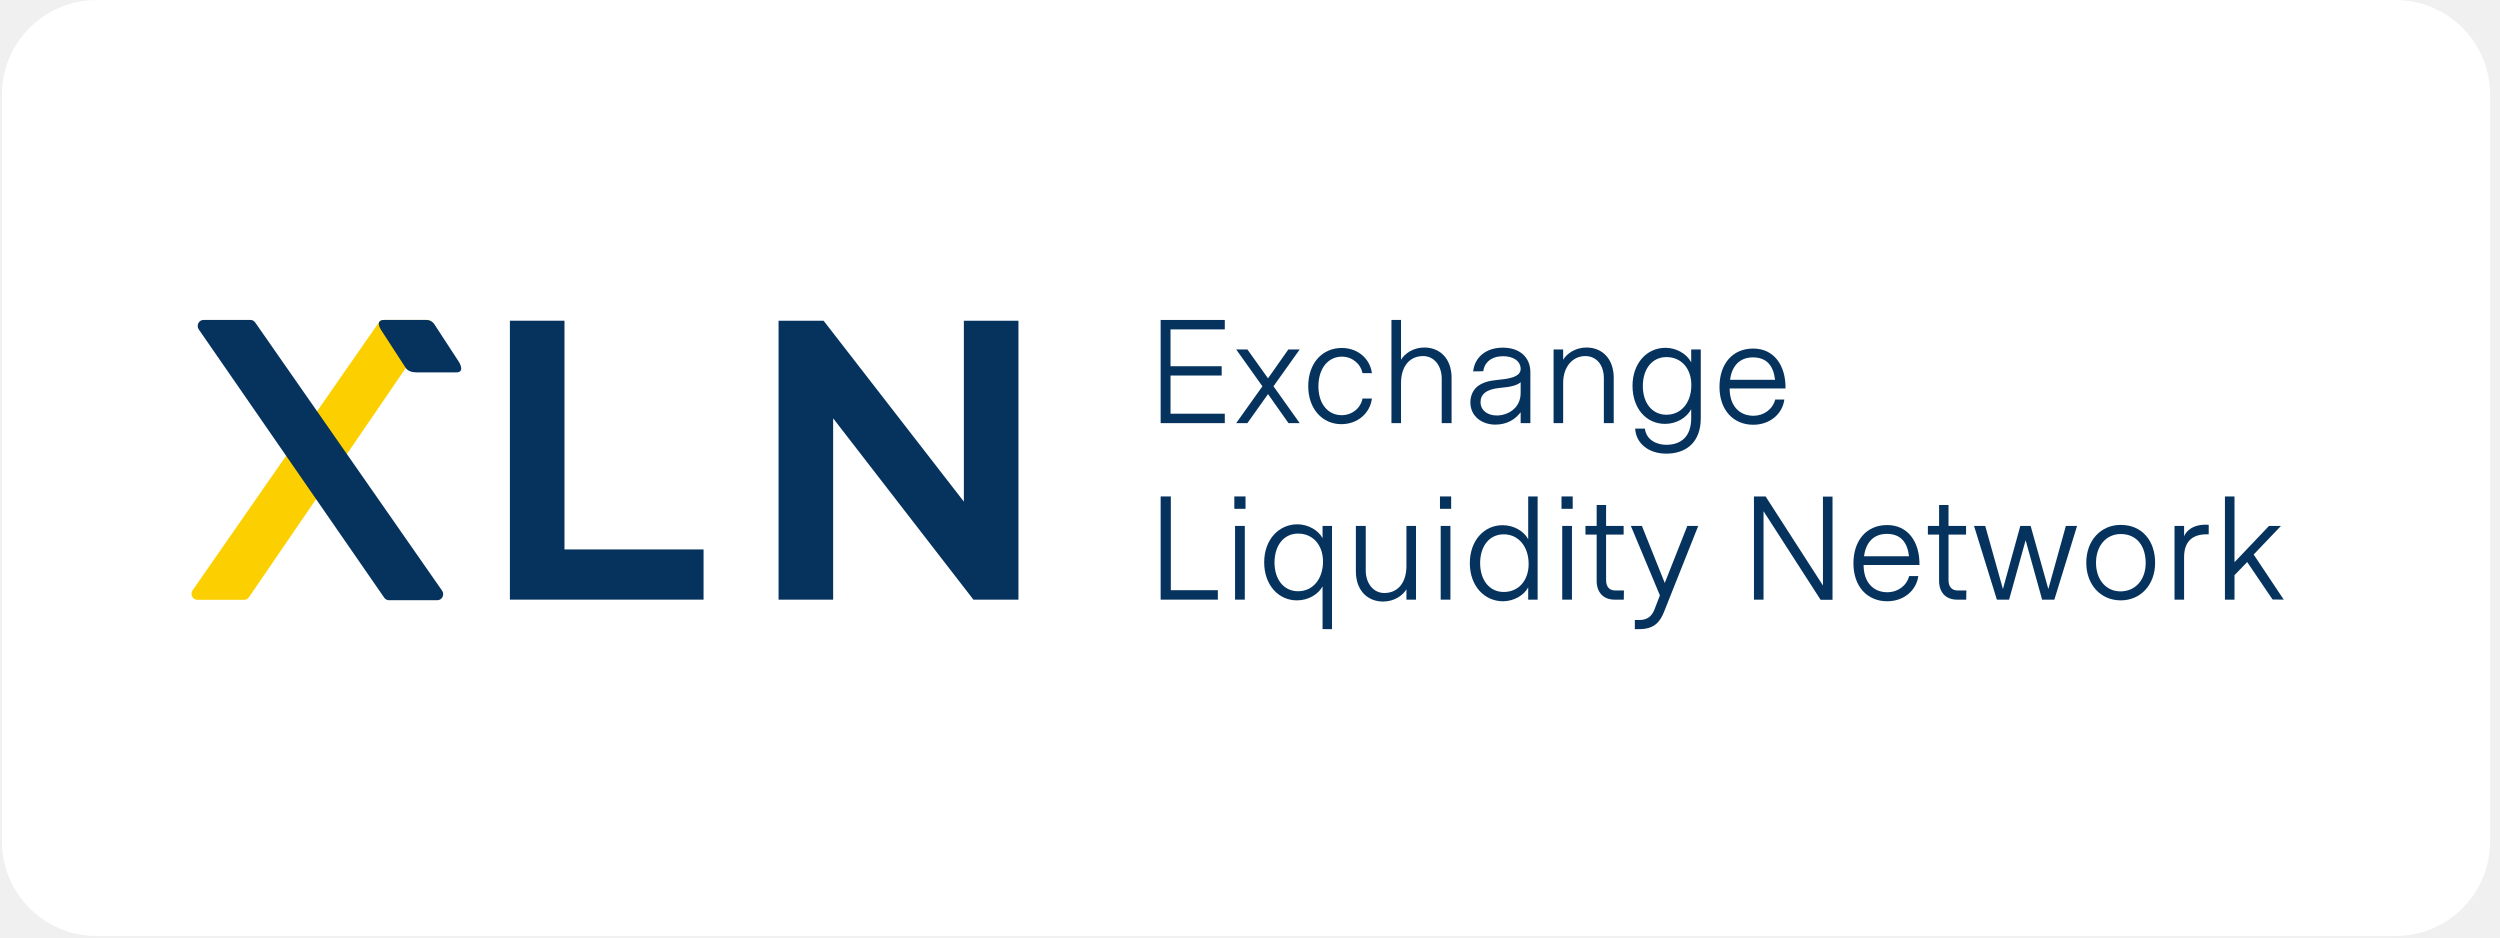
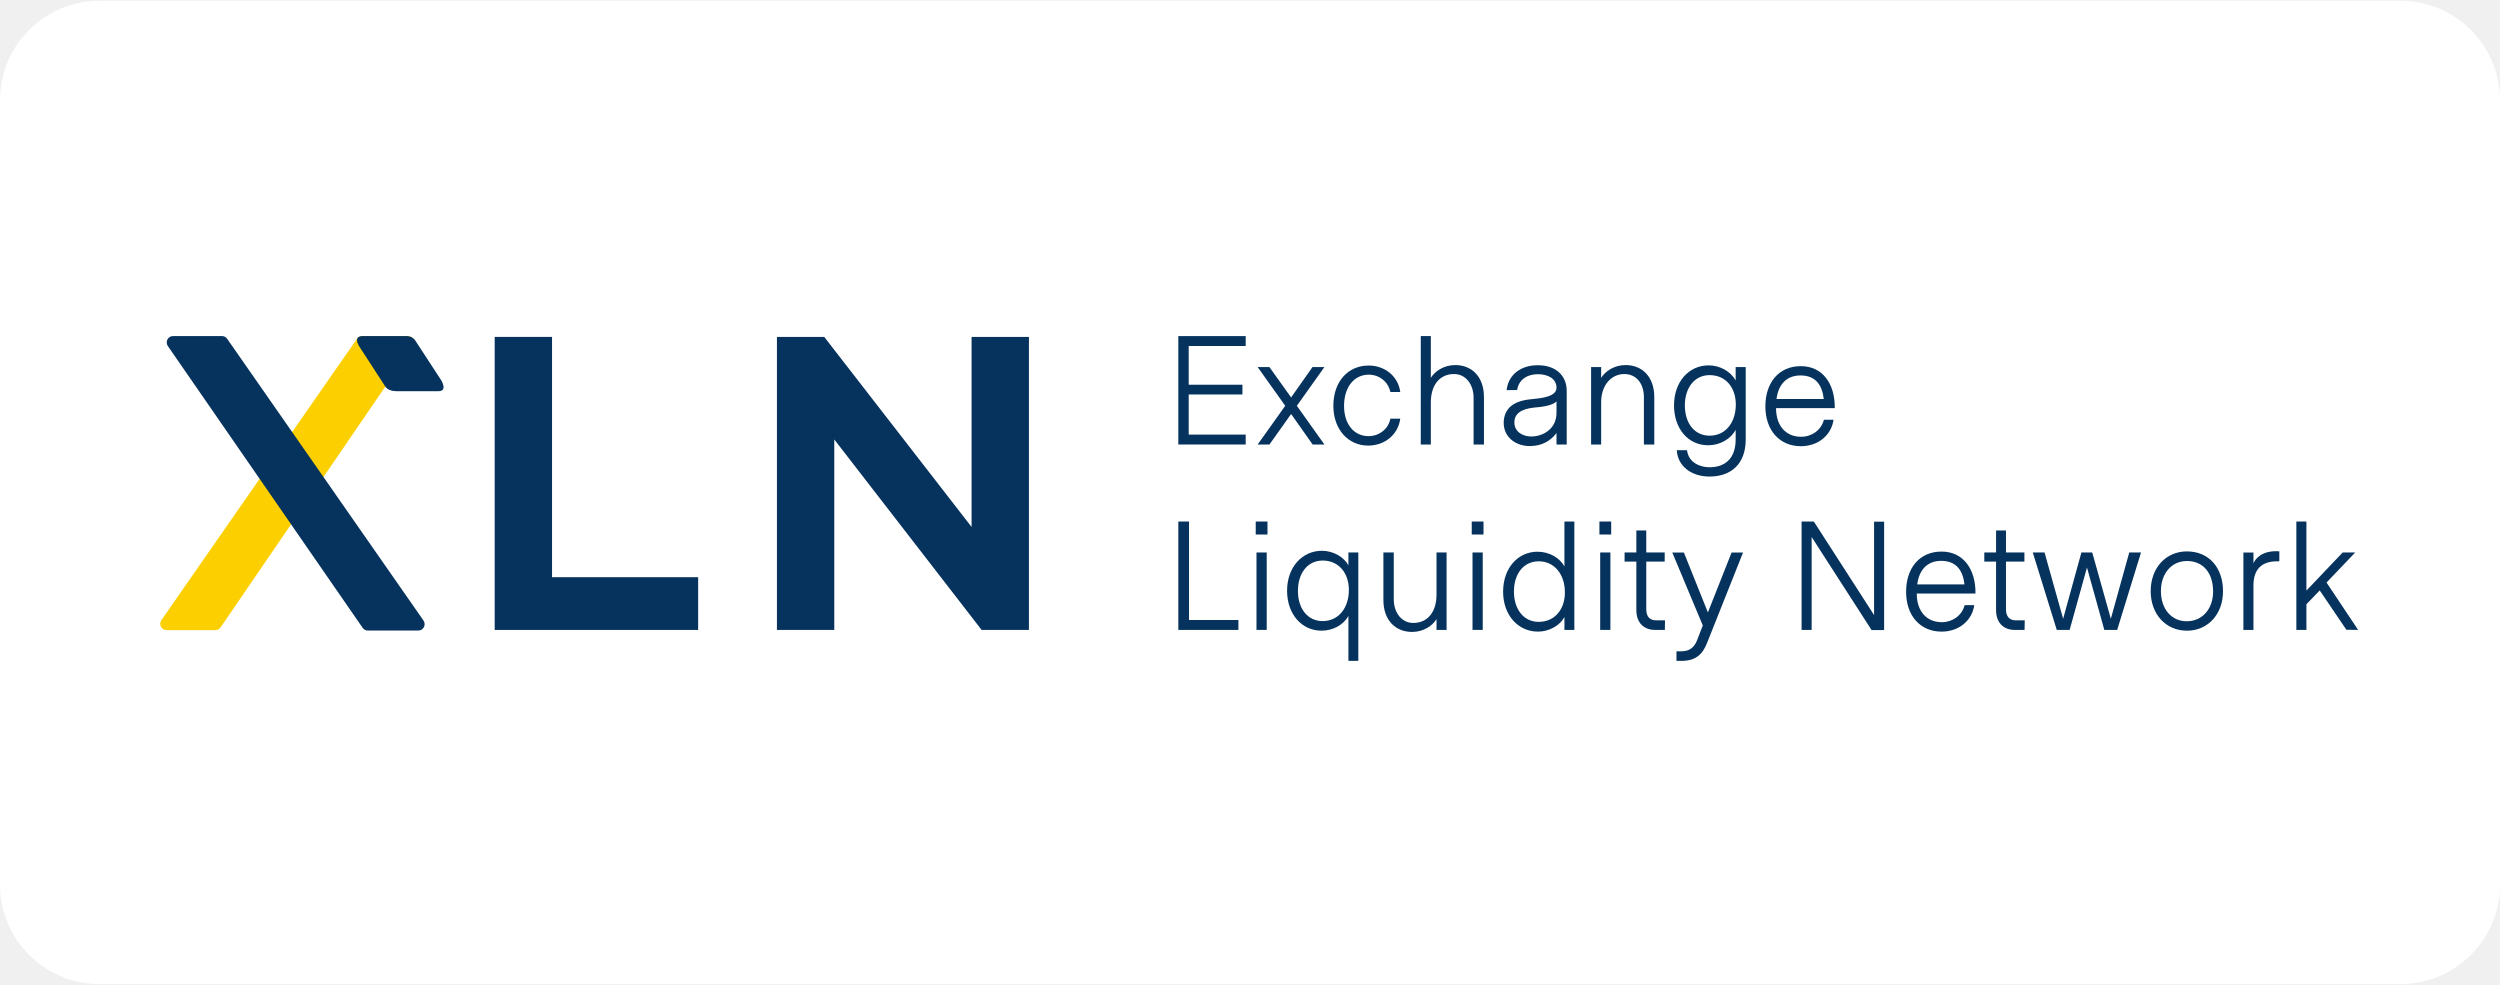
- <svg xmlns="http://www.w3.org/2000/svg" width="208" height="78" viewBox="0 0 208 78" fill="none">
-   <rect x="0.161" width="207.019" height="77.879" rx="7.886" fill="white" />
-   <path d="M46.965 45.713V26.683H42.423V49.89H58.536V45.713H46.965Z" fill="#06335D" />
-   <path d="M80.193 26.683V41.735L68.522 26.683H64.776V49.89H69.318V34.805L80.988 49.89H84.735V26.683H80.193Z" fill="#06335D" />
-   <path d="M16.026 49.109C15.794 49.442 16.026 49.905 16.425 49.905H20.311C20.47 49.905 20.62 49.825 20.712 49.691L35.952 27.413C36.18 27.079 35.947 26.62 35.55 26.62H31.915C31.757 26.62 31.608 26.699 31.516 26.831L16.026 49.109Z" fill="#FCD000" />
-   <path d="M38.212 30.157C38.562 30.813 38.286 30.981 37.996 30.981H34.616C34.337 30.981 33.915 30.895 33.728 30.569L31.697 27.441C31.388 26.928 31.472 26.617 31.961 26.617H35.447C35.756 26.617 36.012 26.76 36.172 27.029L38.212 30.157Z" fill="#06335D" />
-   <path d="M31.967 49.727C32.059 49.86 32.208 49.939 32.367 49.939H36.383C36.782 49.939 37.013 49.476 36.781 49.142L21.23 26.827C21.138 26.695 20.989 26.617 20.831 26.617H16.939C16.541 26.617 16.309 27.078 16.54 27.412L31.967 49.727Z" fill="#06335D" />
-   <path d="M96.566 35.205H101.902V34.42H97.388V31.244H101.644V30.471H97.388V27.405H101.902V26.62H96.566V35.205Z" fill="#06335D" />
-   <path d="M102.849 35.205H103.782L105.499 32.789L107.204 35.205H108.136L105.953 32.139L108.136 29.073H107.191L105.499 31.477L103.782 29.073H102.849L105.033 32.139L102.849 35.205Z" fill="#06335D" />
-   <path d="M111.593 35.291C112.942 35.291 113.985 34.396 114.144 33.157H113.359C113.224 33.93 112.513 34.543 111.63 34.543C110.477 34.543 109.692 33.586 109.692 32.151C109.692 30.655 110.489 29.674 111.654 29.674C112.488 29.674 113.2 30.25 113.359 31.047H114.144C113.985 29.821 112.942 28.95 111.642 28.95C110.011 28.95 108.845 30.213 108.845 32.139C108.845 34.028 110.035 35.291 111.593 35.291Z" fill="#06335D" />
-   <path d="M115.768 35.205H116.565V31.832C116.578 30.483 117.277 29.625 118.405 29.625C119.325 29.625 119.938 30.434 119.951 31.464V35.205H120.772V31.44C120.772 29.833 119.803 28.913 118.503 28.913C117.583 28.913 116.872 29.416 116.565 29.931V26.62H115.768V35.205Z" fill="#06335D" />
-   <path d="M124.408 35.328C125.426 35.328 126.088 34.862 126.518 34.298V35.205H127.327V30.962C127.327 29.772 126.493 28.925 125.034 28.925C123.635 28.925 122.691 29.723 122.568 30.9L123.402 30.888C123.513 30.14 124.101 29.637 125.058 29.637C125.843 29.637 126.518 29.992 126.518 30.704C126.518 31.415 125.352 31.538 124.567 31.611C123.868 31.673 123.329 31.832 122.924 32.151C122.544 32.458 122.335 32.949 122.335 33.476C122.335 34.653 123.316 35.328 124.408 35.328ZM124.506 34.568C123.844 34.568 123.182 34.2 123.182 33.451C123.182 32.801 123.66 32.384 124.788 32.274C125.733 32.2 126.26 32.041 126.518 31.796V32.691C126.518 34.04 125.352 34.58 124.506 34.568Z" fill="#06335D" />
-   <path d="M129.258 35.205H130.055V31.832C130.067 30.483 130.865 29.625 131.895 29.625C132.802 29.625 133.44 30.336 133.44 31.464V35.205H134.262V31.44C134.262 29.833 133.293 28.913 131.993 28.913C131.073 28.913 130.362 29.416 130.055 29.931V29.073H129.258V35.205Z" fill="#06335D" />
-   <path d="M138.634 37.744C140.289 37.744 141.504 36.8 141.504 34.8V29.073H140.707V30.14C140.314 29.404 139.443 28.938 138.572 28.938C136.966 28.938 135.825 30.275 135.825 32.102C135.825 33.942 136.929 35.267 138.536 35.267C139.455 35.267 140.326 34.776 140.707 34.04V34.8C140.707 36.334 139.848 37.008 138.634 37.008C137.922 37.008 136.978 36.665 136.855 35.659H136.046C136.107 36.886 137.162 37.744 138.634 37.744ZM138.646 34.506C137.444 34.506 136.684 33.513 136.684 32.114C136.684 30.716 137.444 29.71 138.646 29.71C139.909 29.71 140.719 30.679 140.719 32.041C140.719 33.464 139.909 34.506 138.646 34.506Z" fill="#06335D" />
-   <path d="M145.87 35.34C147.256 35.34 148.298 34.445 148.458 33.243H147.697C147.489 34.065 146.728 34.592 145.894 34.592C144.668 34.592 143.907 33.709 143.907 32.335V32.323H148.556C148.58 30.385 147.587 28.999 145.87 28.999C144.116 28.999 143.061 30.311 143.061 32.188C143.061 34.101 144.202 35.34 145.87 35.34ZM143.944 31.599C144.079 30.508 144.692 29.735 145.845 29.735C147.047 29.735 147.562 30.508 147.685 31.599H143.944Z" fill="#06335D" />
-   <path d="M96.566 49.89H101.325V49.105H97.413V41.304H96.566V49.89Z" fill="#06335D" />
-   <path d="M102.696 42.334H103.628V41.304H102.696V42.334ZM102.757 49.89H103.567V43.757H102.757V49.89Z" fill="#06335D" />
-   <path d="M110.037 52.343H110.822V43.757H110.037V44.775C109.694 44.125 108.848 43.622 107.94 43.622C106.395 43.622 105.18 44.898 105.18 46.787C105.18 48.675 106.37 49.951 107.903 49.951C108.848 49.951 109.669 49.46 110.037 48.786V52.343ZM108.001 49.191C106.799 49.191 106.039 48.197 106.039 46.799C106.039 45.401 106.799 44.395 108.001 44.395C109.252 44.395 110.074 45.364 110.074 46.725C110.074 48.148 109.252 49.191 108.001 49.191Z" fill="#06335D" />
-   <path d="M115.077 50.049C115.997 50.049 116.708 49.546 117.015 49.031V49.89H117.812V43.757H117.015V47.13C117.003 48.479 116.304 49.338 115.175 49.338C114.255 49.338 113.642 48.528 113.63 47.498V43.757H112.808V47.523C112.808 49.129 113.777 50.049 115.077 50.049Z" fill="#06335D" />
-   <path d="M119.805 42.334H120.737V41.304H119.805V42.334ZM119.866 49.89H120.675V43.757H119.866V49.89Z" fill="#06335D" />
-   <path d="M125.048 50.025C125.956 50.025 126.802 49.522 127.146 48.872V49.89H127.931V41.304H127.146V44.861C126.778 44.186 125.956 43.696 125.012 43.696C123.478 43.696 122.289 44.971 122.289 46.86C122.289 48.749 123.503 50.025 125.048 50.025ZM125.11 49.252C123.908 49.252 123.147 48.246 123.147 46.848C123.147 45.45 123.908 44.456 125.11 44.456C126.361 44.456 127.183 45.499 127.183 46.922C127.183 48.283 126.361 49.252 125.11 49.252Z" fill="#06335D" />
-   <path d="M129.917 42.334H130.849V41.304H129.917V42.334ZM129.978 49.89H130.787V43.757H129.978V49.89Z" fill="#06335D" />
-   <path d="M134.326 49.89H135.099L135.111 49.129H134.4C133.934 49.129 133.627 48.859 133.627 48.258V44.481H135.087V43.757H133.627V42.015H132.842V43.757H131.91V44.481H132.842V48.332C132.842 49.313 133.431 49.89 134.326 49.89Z" fill="#06335D" />
-   <path d="M136.019 52.343H136.436C137.625 52.33 138.128 51.754 138.472 50.846L141.293 43.757H140.385L138.508 48.504L136.607 43.757H135.687L138.104 49.534L137.65 50.711C137.441 51.239 137.086 51.582 136.411 51.582H136.019V52.343Z" fill="#06335D" />
-   <path d="M151.473 49.902H152.466V41.316H151.669V48.712L146.898 41.304H145.929V49.89H146.726V42.531L151.473 49.902Z" fill="#06335D" />
-   <path d="M157.015 50.025C158.401 50.025 159.443 49.129 159.603 47.927H158.842C158.634 48.749 157.873 49.276 157.039 49.276C155.813 49.276 155.052 48.393 155.052 47.02V47.007H159.701C159.725 45.069 158.732 43.684 157.015 43.684C155.261 43.684 154.206 44.996 154.206 46.872C154.206 48.786 155.347 50.025 157.015 50.025ZM155.089 46.284C155.224 45.192 155.837 44.419 156.99 44.419C158.192 44.419 158.707 45.192 158.83 46.284H155.089Z" fill="#06335D" />
-   <path d="M162.817 49.89H163.589L163.602 49.129H162.89C162.424 49.129 162.117 48.859 162.117 48.258V44.481H163.577V43.757H162.117V42.015H161.332V43.757H160.4V44.481H161.332V48.332C161.332 49.313 161.921 49.89 162.817 49.89Z" fill="#06335D" />
-   <path d="M166.14 49.89H167.158L168.532 44.947L169.905 49.89H170.923L172.812 43.757H171.88L170.421 49.007L168.949 43.757H168.09L166.643 49.007L165.171 43.757H164.239L166.14 49.89Z" fill="#06335D" />
-   <path d="M176.448 49.951C178.104 49.951 179.306 48.651 179.306 46.823C179.306 44.971 178.202 43.671 176.448 43.671C174.78 43.671 173.578 44.971 173.578 46.823C173.578 48.651 174.78 49.951 176.448 49.951ZM176.424 49.203C175.209 49.203 174.388 48.209 174.388 46.823C174.388 45.425 175.222 44.432 176.448 44.432C177.785 44.432 178.521 45.437 178.521 46.848C178.521 48.222 177.675 49.203 176.424 49.203Z" fill="#06335D" />
-   <path d="M180.92 49.89H181.717V46.357C181.717 44.886 182.588 44.419 183.716 44.456L183.766 44.444V43.671L183.704 43.659C182.367 43.585 181.852 44.272 181.717 44.616V43.757H180.92V49.89Z" fill="#06335D" />
-   <path d="M185.114 49.89H185.911V47.854L186.966 46.762L189.075 49.877L190.007 49.89L187.505 46.136L189.774 43.757H188.781L185.911 46.774V41.304H185.114V49.89Z" fill="#06335D" />
+ <svg xmlns="http://www.w3.org/2000/svg" width="198" height="78" fill="none">
+   <rect x="0" width="198" height="77.879" rx="7.886" fill="white" id="svg_1" y="0.061" />
+   <path d="m43.722,45.713l0,-19.03l-4.542,0l0,23.208l16.113,0l0,-4.177l-11.571,0z" fill="#06335D" id="svg_2" />
+   <path d="m76.949,26.683l0,15.052l-11.67,-15.052l-3.746,0l0,23.208l4.542,0l0,-15.085l11.67,15.085l3.746,0l0,-23.208l-4.542,0z" fill="#06335D" id="svg_3" />
+   <path d="m12.783,49.109c-0.232,0.333 0,0.796 0.399,0.796l3.886,0c0.16,0 0.309,-0.08 0.401,-0.214l15.24,-22.278c0.228,-0.334 -0.004,-0.793 -0.401,-0.793l-3.635,0c-0.158,0 -0.307,0.079 -0.399,0.211l-15.49,22.278z" fill="#FCD000" id="svg_4" />
+   <path d="m34.969,30.157c0.349,0.656 0.074,0.824 -0.216,0.824l-3.38,0c-0.279,0 -0.701,-0.085 -0.888,-0.412l-2.03,-3.128c-0.309,-0.513 -0.225,-0.824 0.264,-0.824l3.486,0c0.309,0 0.565,0.143 0.725,0.412l2.04,3.128z" fill="#06335D" id="svg_5" />
+   <path d="m28.723,49.727c0.092,0.133 0.241,0.212 0.4,0.212l4.016,0c0.399,0 0.631,-0.463 0.399,-0.797l-15.551,-22.315c-0.092,-0.132 -0.24,-0.21 -0.399,-0.21l-3.892,0c-0.398,0 -0.63,0.462 -0.4,0.795l15.427,22.315z" fill="#06335D" id="svg_6" />
+   <path d="m93.323,35.205l5.336,0l0,-0.785l-4.514,0l0,-3.177l4.256,0l0,-0.773l-4.256,0l0,-3.066l4.514,0l0,-0.785l-5.336,0l0,8.586z" fill="#06335D" id="svg_7" />
+   <path d="m99.606,35.205l0.933,0l1.717,-2.416l1.705,2.416l0.932,0l-2.183,-3.066l2.183,-3.066l-0.945,0l-1.692,2.404l-1.717,-2.404l-0.933,0l2.184,3.066l-2.184,3.066z" fill="#06335D" id="svg_8" />
+   <path d="m108.35,35.291c1.349,0 2.392,-0.895 2.551,-2.134l-0.785,0c-0.135,0.773 -0.846,1.386 -1.729,1.386c-1.153,0 -1.938,-0.957 -1.938,-2.392c0,-1.496 0.797,-2.478 1.962,-2.478c0.834,0 1.546,0.576 1.705,1.374l0.785,0c-0.159,-1.227 -1.202,-2.097 -2.502,-2.097c-1.631,0 -2.797,1.263 -2.797,3.189c0,1.889 1.19,3.152 2.748,3.152z" fill="#06335D" id="svg_9" />
+   <path d="m112.525,35.205l0.797,0l0,-3.373c0.013,-1.349 0.712,-2.208 1.84,-2.208c0.92,0 1.533,0.809 1.546,1.84l0,3.741l0.821,0l0,-3.765c0,-1.607 -0.969,-2.527 -2.269,-2.527c-0.92,0 -1.631,0.503 -1.938,1.018l0,-3.312l-0.797,0l0,8.586z" fill="#06335D" id="svg_10" />
+   <path d="m121.165,35.328c1.018,0 1.68,-0.466 2.11,-1.03l0,0.908l0.809,0l0,-4.244c0,-1.19 -0.834,-2.036 -2.293,-2.036c-1.399,0 -2.343,0.797 -2.466,1.975l0.834,-0.012c0.111,-0.748 0.699,-1.251 1.656,-1.251c0.785,0 1.46,0.356 1.46,1.067c0,0.711 -1.166,0.834 -1.951,0.908c-0.699,0.061 -1.238,0.221 -1.643,0.54c-0.38,0.307 -0.589,0.797 -0.589,1.325c0,1.177 0.981,1.852 2.073,1.852zm0.098,-0.76c-0.662,0 -1.324,-0.368 -1.324,-1.116c0,-0.65 0.478,-1.067 1.606,-1.177c0.945,-0.074 1.472,-0.233 1.73,-0.478l0,0.895c0,1.349 -1.166,1.889 -2.012,1.877z" fill="#06335D" id="svg_11" />
+   <path d="m126.015,35.205l0.797,0l0,-3.373c0.012,-1.349 0.81,-2.208 1.84,-2.208c0.907,0 1.545,0.711 1.545,1.84l0,3.741l0.822,0l0,-3.765c0,-1.607 -0.969,-2.527 -2.269,-2.527c-0.92,0 -1.631,0.503 -1.938,1.018l0,-0.859l-0.797,0l0,6.133z" fill="#06335D" id="svg_12" />
+   <path d="m135.391,37.744c1.655,0 2.87,-0.944 2.87,-2.944l0,-5.728l-0.797,0l0,1.067c-0.393,-0.736 -1.264,-1.202 -2.135,-1.202c-1.606,0 -2.747,1.337 -2.747,3.164c0,1.84 1.104,3.164 2.711,3.164c0.919,0 1.79,-0.491 2.171,-1.226l0,0.76c0,1.533 -0.859,2.208 -2.073,2.208c-0.712,0 -1.656,-0.343 -1.779,-1.349l-0.809,0c0.061,1.226 1.116,2.085 2.588,2.085zm0.012,-3.238c-1.202,0 -1.962,-0.994 -1.962,-2.392c0,-1.398 0.76,-2.404 1.962,-2.404c1.263,0 2.073,0.969 2.073,2.33c0,1.423 -0.81,2.465 -2.073,2.465z" fill="#06335D" id="svg_13" />
+   <path d="m142.627,35.34c1.386,0 2.428,-0.895 2.588,-2.097l-0.761,0c-0.208,0.822 -0.969,1.349 -1.803,1.349c-1.226,0 -1.987,-0.883 -1.987,-2.257l0,-0.012l4.649,0c0.024,-1.938 -0.969,-3.324 -2.686,-3.324c-1.754,0 -2.809,1.312 -2.809,3.189c0,1.913 1.141,3.152 2.809,3.152zm-1.926,-3.741c0.135,-1.092 0.748,-1.864 1.901,-1.864c1.202,0 1.717,0.773 1.84,1.864l-3.741,0z" fill="#06335D" id="svg_14" />
+   <path d="m93.323,49.89l4.759,0l0,-0.785l-3.912,0l0,-7.801l-0.846,0l0,8.586z" fill="#06335D" id="svg_15" />
+   <path d="m99.453,42.334l0.932,0l0,-1.03l-0.932,0l0,1.03zm0.061,7.555l0.81,0l0,-6.133l-0.81,0l0,6.133z" fill="#06335D" id="svg_16" />
+   <path d="m106.794,52.343l0.785,0l0,-8.586l-0.785,0l0,1.018c-0.343,-0.65 -1.189,-1.153 -2.097,-1.153c-1.545,0 -2.76,1.276 -2.76,3.164c0,1.889 1.19,3.164 2.723,3.164c0.945,0 1.766,-0.491 2.134,-1.165l0,3.557zm-2.036,-3.152c-1.202,0 -1.962,-0.993 -1.962,-2.392c0,-1.398 0.76,-2.404 1.962,-2.404c1.251,0 2.073,0.969 2.073,2.33c0,1.423 -0.822,2.465 -2.073,2.465z" fill="#06335D" id="svg_17" />
+   <path d="m111.834,50.049c0.92,0 1.631,-0.503 1.938,-1.018l0,0.859l0.797,0l0,-6.133l-0.797,0l0,3.373c-0.012,1.349 -0.711,2.208 -1.84,2.208c-0.92,0 -1.533,-0.809 -1.545,-1.84l0,-3.741l-0.822,0l0,3.765c0,1.607 0.969,2.527 2.269,2.527z" fill="#06335D" id="svg_18" />
+   <path d="m116.562,42.334l0.932,0l0,-1.03l-0.932,0l0,1.03zm0.061,7.555l0.809,0l0,-6.133l-0.809,0l0,6.133z" fill="#06335D" id="svg_19" />
+   <path d="m121.805,50.025c0.908,0 1.754,-0.503 2.098,-1.153l0,1.018l0.785,0l0,-8.586l-0.785,0l0,3.557c-0.368,-0.675 -1.19,-1.165 -2.134,-1.165c-1.534,0 -2.723,1.276 -2.723,3.164c0,1.889 1.214,3.164 2.759,3.164zm0.062,-0.773c-1.202,0 -1.963,-1.006 -1.963,-2.404c0,-1.398 0.761,-2.392 1.963,-2.392c1.251,0 2.073,1.042 2.073,2.465c0,1.361 -0.822,2.33 -2.073,2.33z" fill="#06335D" id="svg_20" />
+   <path d="m126.674,42.334l0.932,0l0,-1.03l-0.932,0l0,1.03zm0.061,7.555l0.809,0l0,-6.133l-0.809,0l0,6.133z" fill="#06335D" id="svg_21" />
+   <path d="m131.083,49.89l0.773,0l0.012,-0.76l-0.711,0c-0.466,0 -0.773,-0.27 -0.773,-0.871l0,-3.778l1.46,0l0,-0.724l-1.46,0l0,-1.742l-0.785,0l0,1.742l-0.932,0l0,0.724l0.932,0l0,3.851c0,0.981 0.589,1.558 1.484,1.558z" fill="#06335D" id="svg_22" />
+   <path d="m132.776,52.343l0.417,0c1.189,-0.012 1.692,-0.589 2.036,-1.496l2.821,-7.089l-0.908,0l-1.877,4.747l-1.901,-4.747l-0.92,0l2.417,5.777l-0.454,1.177c-0.209,0.527 -0.564,0.871 -1.239,0.871l-0.392,0l0,0.76z" fill="#06335D" id="svg_23" />
+   <path d="m148.23,49.902l0.993,0l0,-8.586l-0.797,0l0,7.396l-4.771,-7.408l-0.969,0l0,8.586l0.797,0l0,-7.359l4.747,7.371z" fill="#06335D" id="svg_24" />
+   <path d="m153.772,50.025c1.386,0 2.428,-0.895 2.588,-2.097l-0.761,0c-0.208,0.822 -0.969,1.349 -1.803,1.349c-1.226,0 -1.987,-0.883 -1.987,-2.257l0,-0.012l4.649,0c0.024,-1.938 -0.969,-3.324 -2.686,-3.324c-1.754,0 -2.809,1.312 -2.809,3.189c0,1.913 1.141,3.152 2.809,3.152zm-1.926,-3.741c0.135,-1.092 0.748,-1.864 1.901,-1.864c1.202,0 1.717,0.773 1.84,1.864l-3.741,0z" fill="#06335D" id="svg_25" />
+   <path d="m159.574,49.89l0.772,0l0.013,-0.76l-0.712,0c-0.466,0 -0.773,-0.27 -0.773,-0.871l0,-3.778l1.46,0l0,-0.724l-1.46,0l0,-1.742l-0.785,0l0,1.742l-0.932,0l0,0.724l0.932,0l0,3.851c0,0.981 0.589,1.558 1.485,1.558z" fill="#06335D" id="svg_26" />
+   <path d="m162.897,49.89l1.018,0l1.374,-4.943l1.373,4.943l1.018,0l1.889,-6.133l-0.932,0l-1.459,5.249l-1.472,-5.249l-0.859,0l-1.447,5.249l-1.472,-5.249l-0.932,0l1.901,6.133z" fill="#06335D" id="svg_27" />
+   <path d="m173.205,49.951c1.656,0 2.858,-1.3 2.858,-3.128c0,-1.852 -1.104,-3.152 -2.858,-3.152c-1.668,0 -2.87,1.3 -2.87,3.152c0,1.827 1.202,3.128 2.87,3.128zm-0.024,-0.748c-1.215,0 -2.036,-0.994 -2.036,-2.379c0,-1.398 0.834,-2.392 2.06,-2.392c1.337,0 2.073,1.006 2.073,2.416c0,1.374 -0.846,2.355 -2.097,2.355z" fill="#06335D" id="svg_28" />
+   <path d="m177.677,49.89l0.797,0l0,-3.532c0,-1.472 0.871,-1.938 1.999,-1.901l0.05,-0.012l0,-0.773l-0.062,-0.012c-1.337,-0.073 -1.852,0.613 -1.987,0.957l0,-0.859l-0.797,0l0,6.133z" fill="#06335D" id="svg_29" />
+   <path d="m181.871,49.89l0.797,0l0,-2.036l1.055,-1.092l2.109,3.115l0.932,0.012l-2.502,-3.753l2.269,-2.379l-0.993,0l-2.87,3.017l0,-5.47l-0.797,0l0,8.586z" fill="#06335D" id="svg_30" />
</svg>
